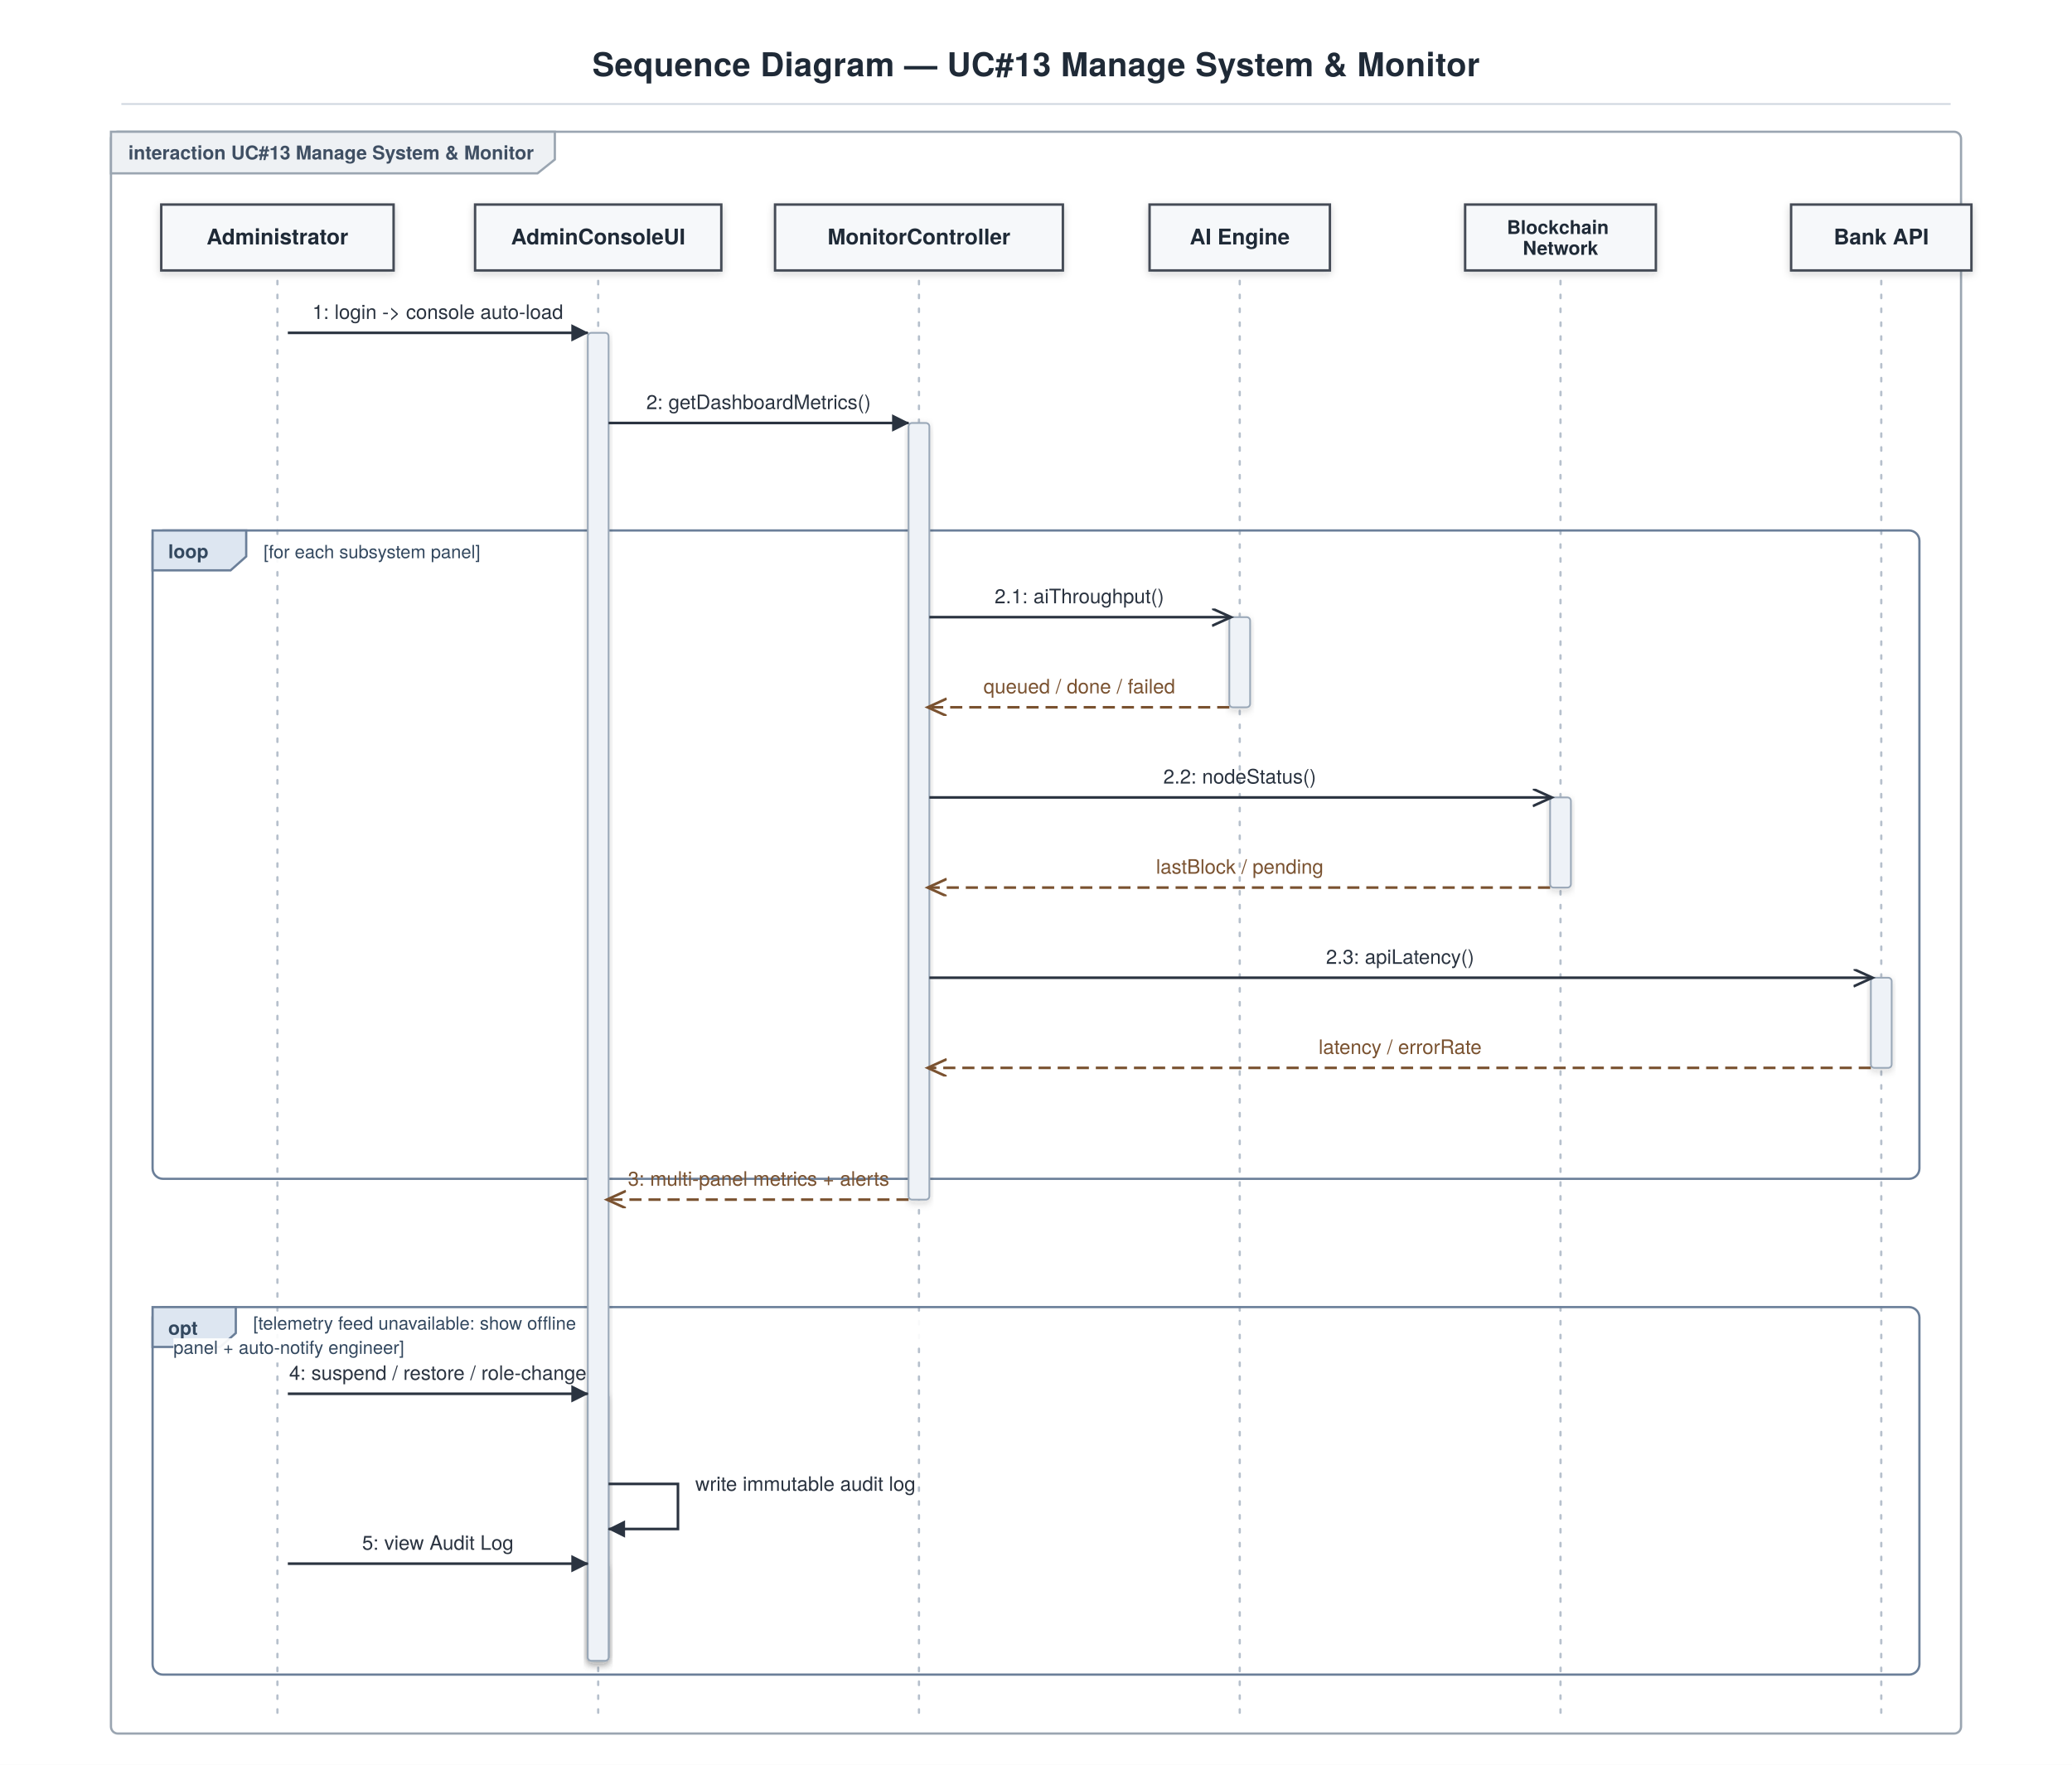
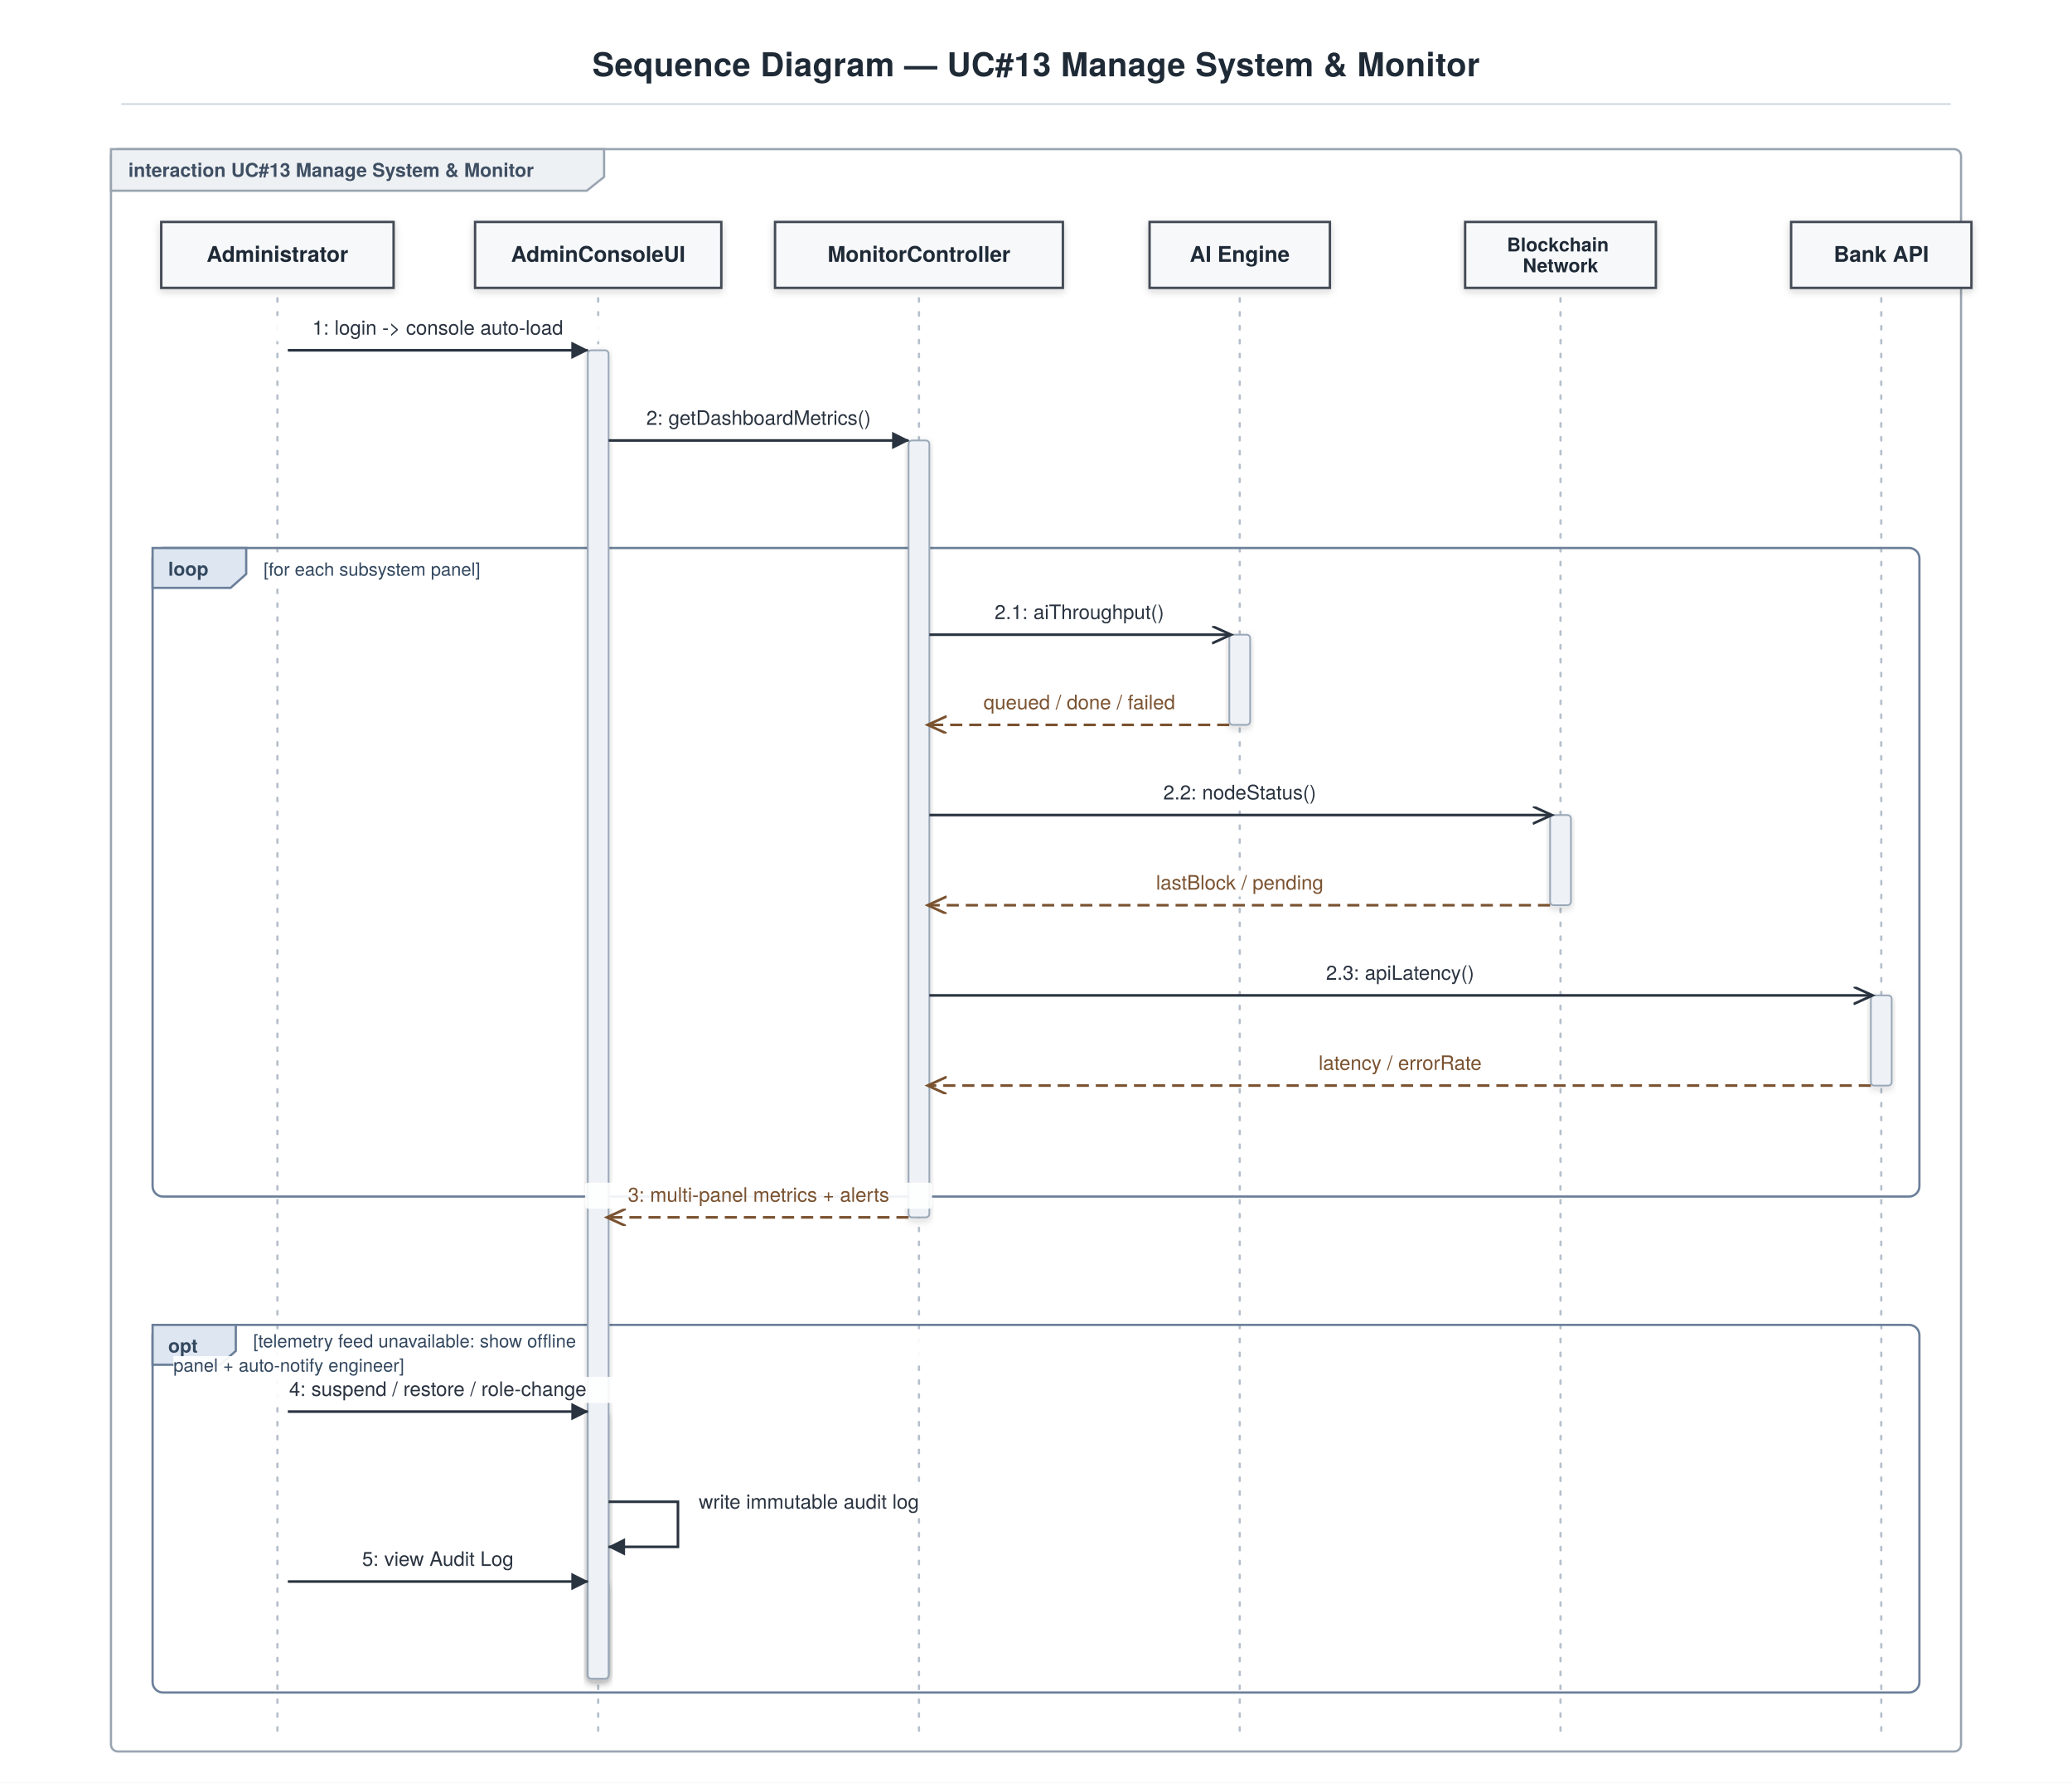
- <svg xmlns="http://www.w3.org/2000/svg" viewBox="0 0 1195 1018" font-family="'Helvetica Neue','Segoe UI','Malgun Gothic',sans-serif">
+ <svg xmlns="http://www.w3.org/2000/svg" viewBox="0 0 1195 1028" font-family="'Helvetica Neue','Segoe UI','Malgun Gothic',sans-serif">
  <defs>
    <marker id="mk_sync" markerWidth="12" markerHeight="12" refX="9.5" refY="5" orient="auto" markerUnits="userSpaceOnUse">
      <path d="M0,0 L10,5 L0,10 Z" fill="#2a3340" />
    </marker>
    <marker id="mk_open" markerWidth="14" markerHeight="12" refX="10" refY="5" orient="auto" markerUnits="userSpaceOnUse">
      <path d="M0,0 L11,5 L0,10" fill="none" stroke="#2a3340" stroke-width="1.5" />
    </marker>
    <marker id="mk_ret" markerWidth="14" markerHeight="12" refX="10" refY="5" orient="auto" markerUnits="userSpaceOnUse">
      <path d="M0,0 L11,5 L0,10" fill="none" stroke="#7a5230" stroke-width="1.5" />
    </marker>
    <filter id="ds" x="-20%" y="-20%" width="140%" height="140%">
      <feDropShadow dx="0" dy="1.5" stdDeviation="2.2" flood-color="#1f2a37" flood-opacity="0.18" />
    </filter>
  </defs>
-   <rect width="1195" height="1018" fill="#ffffff" />
+   <rect width="1195" height="1028" fill="#ffffff" />
  <text x="597.5" y="44" text-anchor="middle" font-size="19" font-weight="700" fill="#1f2a37" letter-spacing="0.2">Sequence Diagram — UC#13  Manage System &amp; Monitor</text>
  <line x1="70" y1="60" x2="1125" y2="60" stroke="#cfd6df" stroke-width="1" />
-   <rect x="64" y="76" width="1067" height="924" rx="4" fill="none" stroke="#9aa5b1" stroke-width="1.3" />
-   <path d="M64,76 h256.0 l0,16 l-10,8 h-246.0 z" fill="#eef1f4" stroke="#9aa5b1" stroke-width="1.3" />
-   <text x="74" y="92" font-size="11" font-weight="700" fill="#3f4f63">interaction UC#13  Manage System &amp; Monitor</text>
-   <line x1="160" y1="162" x2="160" y2="988" stroke="#b6c0cc" stroke-width="1.3" stroke-dasharray="2 6" stroke-linecap="round" />
-   <line x1="345" y1="162" x2="345" y2="988" stroke="#b6c0cc" stroke-width="1.3" stroke-dasharray="2 6" stroke-linecap="round" />
-   <line x1="530" y1="162" x2="530" y2="988" stroke="#b6c0cc" stroke-width="1.3" stroke-dasharray="2 6" stroke-linecap="round" />
-   <line x1="715" y1="162" x2="715" y2="988" stroke="#b6c0cc" stroke-width="1.3" stroke-dasharray="2 6" stroke-linecap="round" />
-   <line x1="900" y1="162" x2="900" y2="988" stroke="#b6c0cc" stroke-width="1.3" stroke-dasharray="2 6" stroke-linecap="round" />
-   <line x1="1085" y1="162" x2="1085" y2="988" stroke="#b6c0cc" stroke-width="1.3" stroke-dasharray="2 6" stroke-linecap="round" />
-   <rect x="88" y="306" width="1019" height="374" rx="6" fill="#ffffff" fill-opacity="0.0" stroke="#6b7f99" stroke-width="1.3" />
-   <path d="M88,306 h54 l0,15 l-9,8 h-45 z" fill="#dde6f1" stroke="#6b7f99" stroke-width="1.3" />
-   <text x="97" y="322" font-size="11" font-weight="700" fill="#33485f">loop</text>
-   <rect x="148" y="310" width="154.4" height="16" fill="#ffffff" opacity="0.92" />
-   <text x="152" y="322" font-size="10.5" fill="#33485f">[for each subsystem panel]</text>
-   <rect x="88" y="754" width="1019" height="212" rx="6" fill="#ffffff" fill-opacity="0.0" stroke="#6b7f99" stroke-width="1.3" />
-   <path d="M88,754 h48 l0,15 l-9,8 h-39 z" fill="#dde6f1" stroke="#6b7f99" stroke-width="1.3" />
-   <text x="97" y="770" font-size="11" font-weight="700" fill="#33485f">opt</text>
-   <rect x="142" y="758" width="406.4" height="16" fill="#ffffff" opacity="0.92" />
-   <rect x="100" y="772" width="406.4" height="14" fill="#ffffff" opacity="0.92" />
-   <text x="146" y="767" font-size="10.5" fill="#33485f">[telemetry feed unavailable: show offline</text>
-   <text x="100" y="781" font-size="10.5" fill="#33485f">panel + auto-notify engineer]</text>
-   <rect x="709" y="356" width="12" height="52" rx="2" fill="#eef2f7" stroke="#9aa8b8" stroke-width="1" filter="url(#ds)" />
-   <rect x="894" y="460" width="12" height="52" rx="2" fill="#eef2f7" stroke="#9aa8b8" stroke-width="1" filter="url(#ds)" />
-   <rect x="1079" y="564" width="12" height="52" rx="2" fill="#eef2f7" stroke="#9aa8b8" stroke-width="1" filter="url(#ds)" />
-   <rect x="524" y="244" width="12" height="448" rx="2" fill="#eef2f7" stroke="#9aa8b8" stroke-width="1" filter="url(#ds)" />
-   <rect x="339" y="902" width="12" height="56" rx="2" fill="#eef2f7" stroke="#9aa8b8" stroke-width="1" filter="url(#ds)" />
-   <rect x="339" y="804" width="12" height="154" rx="2" fill="#eef2f7" stroke="#9aa8b8" stroke-width="1" filter="url(#ds)" />
-   <rect x="339" y="192" width="12" height="766" rx="2" fill="#eef2f7" stroke="#9aa8b8" stroke-width="1" filter="url(#ds)" />
-   <rect x="93.0" y="118" width="134" height="38" fill="#f6f8fa" stroke="#444c56" stroke-width="1.4" filter="url(#ds)" />
-   <text x="160" y="141.0" text-anchor="middle" font-size="12.5" font-weight="700" fill="#1f2a37">Administrator</text>
-   <rect x="274.0" y="118" width="142" height="38" fill="#f6f8fa" stroke="#444c56" stroke-width="1.4" filter="url(#ds)" />
-   <text x="345" y="141.0" text-anchor="middle" font-size="12.5" font-weight="700" fill="#1f2a37">AdminConsoleUI</text>
-   <rect x="447.0" y="118" width="166" height="38" fill="#f6f8fa" stroke="#444c56" stroke-width="1.4" filter="url(#ds)" />
-   <text x="530" y="141.0" text-anchor="middle" font-size="12.5" font-weight="700" fill="#1f2a37">MonitorController</text>
-   <rect x="663.0" y="118" width="104" height="38" fill="#f6f8fa" stroke="#444c56" stroke-width="1.4" filter="url(#ds)" />
-   <text x="715" y="141.0" text-anchor="middle" font-size="12.5" font-weight="700" fill="#1f2a37">AI Engine</text>
-   <rect x="845.0" y="118" width="110" height="38" fill="#f6f8fa" stroke="#444c56" stroke-width="1.4" filter="url(#ds)" />
-   <text x="900" y="135.0" text-anchor="middle" font-size="11" font-weight="700" fill="#1f2a37">
+   <rect x="64" y="86" width="1067" height="924" rx="4" fill="none" stroke="#9aa5b1" stroke-width="1.3" />
+   <path d="M64,86 h284.4 l0,16 l-10,8 h-274.4 z" fill="#eef1f4" stroke="#9aa5b1" stroke-width="1.3" />
+   <text x="74" y="102" font-size="11" font-weight="700" fill="#3f4f63">interaction UC#13  Manage System &amp; Monitor</text>
+   <line x1="160" y1="172" x2="160" y2="998" stroke="#b6c0cc" stroke-width="1.3" stroke-dasharray="2 6" stroke-linecap="round" />
+   <line x1="345" y1="172" x2="345" y2="998" stroke="#b6c0cc" stroke-width="1.3" stroke-dasharray="2 6" stroke-linecap="round" />
+   <line x1="530" y1="172" x2="530" y2="998" stroke="#b6c0cc" stroke-width="1.3" stroke-dasharray="2 6" stroke-linecap="round" />
+   <line x1="715" y1="172" x2="715" y2="998" stroke="#b6c0cc" stroke-width="1.3" stroke-dasharray="2 6" stroke-linecap="round" />
+   <line x1="900" y1="172" x2="900" y2="998" stroke="#b6c0cc" stroke-width="1.3" stroke-dasharray="2 6" stroke-linecap="round" />
+   <line x1="1085" y1="172" x2="1085" y2="998" stroke="#b6c0cc" stroke-width="1.3" stroke-dasharray="2 6" stroke-linecap="round" />
+   <rect x="88" y="316" width="1019" height="374" rx="6" fill="#ffffff" fill-opacity="0.0" stroke="#6b7f99" stroke-width="1.3" />
+   <path d="M88,316 h54 l0,15 l-9,8 h-45 z" fill="#dde6f1" stroke="#6b7f99" stroke-width="1.3" />
+   <text x="97" y="332" font-size="11" font-weight="700" fill="#33485f">loop</text>
+   <rect x="148" y="320" width="154.4" height="16" fill="#ffffff" opacity="0.92" />
+   <text x="152" y="332" font-size="10.5" fill="#33485f">[for each subsystem panel]</text>
+   <rect x="88" y="764" width="1019" height="212" rx="6" fill="#ffffff" fill-opacity="0.0" stroke="#6b7f99" stroke-width="1.3" />
+   <path d="M88,764 h48 l0,15 l-9,8 h-39 z" fill="#dde6f1" stroke="#6b7f99" stroke-width="1.3" />
+   <text x="97" y="780" font-size="11" font-weight="700" fill="#33485f">opt</text>
+   <rect x="142" y="768" width="406.4" height="16" fill="#ffffff" opacity="0.92" />
+   <rect x="100" y="782" width="406.4" height="14" fill="#ffffff" opacity="0.92" />
+   <text x="146" y="777" font-size="10.5" fill="#33485f">[telemetry feed unavailable: show offline</text>
+   <text x="100" y="791" font-size="10.5" fill="#33485f">panel + auto-notify engineer]</text>
+   <rect x="709" y="366" width="12" height="52" rx="2" fill="#eef2f7" stroke="#9aa8b8" stroke-width="1" filter="url(#ds)" />
+   <rect x="894" y="470" width="12" height="52" rx="2" fill="#eef2f7" stroke="#9aa8b8" stroke-width="1" filter="url(#ds)" />
+   <rect x="1079" y="574" width="12" height="52" rx="2" fill="#eef2f7" stroke="#9aa8b8" stroke-width="1" filter="url(#ds)" />
+   <rect x="524" y="254" width="12" height="448" rx="2" fill="#eef2f7" stroke="#9aa8b8" stroke-width="1" filter="url(#ds)" />
+   <rect x="339" y="912" width="12" height="56" rx="2" fill="#eef2f7" stroke="#9aa8b8" stroke-width="1" filter="url(#ds)" />
+   <rect x="339" y="814" width="12" height="154" rx="2" fill="#eef2f7" stroke="#9aa8b8" stroke-width="1" filter="url(#ds)" />
+   <rect x="339" y="202" width="12" height="766" rx="2" fill="#eef2f7" stroke="#9aa8b8" stroke-width="1" filter="url(#ds)" />
+   <rect x="93.0" y="128" width="134" height="38" fill="#f6f8fa" stroke="#444c56" stroke-width="1.4" filter="url(#ds)" />
+   <text x="160" y="151.0" text-anchor="middle" font-size="12.5" font-weight="700" fill="#1f2a37">Administrator</text>
+   <rect x="274.0" y="128" width="142" height="38" fill="#f6f8fa" stroke="#444c56" stroke-width="1.4" filter="url(#ds)" />
+   <text x="345" y="151.0" text-anchor="middle" font-size="12.5" font-weight="700" fill="#1f2a37">AdminConsoleUI</text>
+   <rect x="447.0" y="128" width="166" height="38" fill="#f6f8fa" stroke="#444c56" stroke-width="1.4" filter="url(#ds)" />
+   <text x="530" y="151.0" text-anchor="middle" font-size="12.5" font-weight="700" fill="#1f2a37">MonitorController</text>
+   <rect x="663.0" y="128" width="104" height="38" fill="#f6f8fa" stroke="#444c56" stroke-width="1.4" filter="url(#ds)" />
+   <text x="715" y="151.0" text-anchor="middle" font-size="12.5" font-weight="700" fill="#1f2a37">AI Engine</text>
+   <rect x="845.0" y="128" width="110" height="38" fill="#f6f8fa" stroke="#444c56" stroke-width="1.4" filter="url(#ds)" />
+   <text x="900" y="145.0" text-anchor="middle" font-size="11" font-weight="700" fill="#1f2a37">
    <tspan x="900" dy="0">Blockchain</tspan>
    <tspan x="900" dy="12">Network</tspan>
  </text>
-   <rect x="1033.0" y="118" width="104" height="38" fill="#f6f8fa" stroke="#444c56" stroke-width="1.4" filter="url(#ds)" />
-   <text x="1085" y="141.0" text-anchor="middle" font-size="12.5" font-weight="700" fill="#1f2a37">Bank API</text>
-   <line x1="166" y1="192" x2="339" y2="192" stroke="#2a3340" stroke-width="1.5" marker-end="url(#mk_sync)" />
-   <text x="252.5" y="184" text-anchor="middle" font-size="11.5" fill="#2a3340">1: login -&gt; console auto-load</text>
-   <line x1="351" y1="244" x2="524" y2="244" stroke="#2a3340" stroke-width="1.5" marker-end="url(#mk_sync)" />
-   <text x="437.5" y="236" text-anchor="middle" font-size="11.5" fill="#2a3340">2: getDashboardMetrics()</text>
-   <line x1="536" y1="356" x2="709" y2="356" stroke="#2a3340" stroke-width="1.5" marker-end="url(#mk_open)" />
-   <text x="622.5" y="348" text-anchor="middle" font-size="11.5" fill="#2a3340">2.1: aiThroughput()</text>
-   <line x1="709" y1="408" x2="536" y2="408" stroke="#7a5230" stroke-width="1.5" stroke-dasharray="7 4" marker-end="url(#mk_ret)" />
-   <text x="622.5" y="400" text-anchor="middle" font-size="11.5" fill="#7a5230">queued / done / failed</text>
-   <line x1="536" y1="460" x2="894" y2="460" stroke="#2a3340" stroke-width="1.5" marker-end="url(#mk_open)" />
-   <text x="715.0" y="452" text-anchor="middle" font-size="11.5" fill="#2a3340">2.2: nodeStatus()</text>
-   <line x1="894" y1="512" x2="536" y2="512" stroke="#7a5230" stroke-width="1.5" stroke-dasharray="7 4" marker-end="url(#mk_ret)" />
-   <text x="715.0" y="504" text-anchor="middle" font-size="11.5" fill="#7a5230">lastBlock / pending</text>
-   <line x1="536" y1="564" x2="1079" y2="564" stroke="#2a3340" stroke-width="1.5" marker-end="url(#mk_open)" />
-   <text x="807.5" y="556" text-anchor="middle" font-size="11.5" fill="#2a3340">2.3: apiLatency()</text>
-   <line x1="1079" y1="616" x2="536" y2="616" stroke="#7a5230" stroke-width="1.5" stroke-dasharray="7 4" marker-end="url(#mk_ret)" />
-   <text x="807.5" y="608" text-anchor="middle" font-size="11.5" fill="#7a5230">latency / errorRate</text>
-   <line x1="524" y1="692" x2="351" y2="692" stroke="#7a5230" stroke-width="1.5" stroke-dasharray="7 4" marker-end="url(#mk_ret)" />
-   <text x="437.5" y="684" text-anchor="middle" font-size="11.5" fill="#7a5230">3: multi-panel metrics + alerts</text>
-   <line x1="166" y1="804" x2="339" y2="804" stroke="#2a3340" stroke-width="1.5" marker-end="url(#mk_sync)" />
-   <text x="252.5" y="796" text-anchor="middle" font-size="11.5" fill="#2a3340">4: suspend / restore / role-change</text>
-   <path d="M351,856 h40 v26 h-40" fill="none" stroke="#2a3340" stroke-width="1.5" marker-end="url(#mk_sync)" />
-   <text x="401" y="860" font-size="11.5" fill="#2a3340">write immutable audit log</text>
-   <line x1="166" y1="902" x2="339" y2="902" stroke="#2a3340" stroke-width="1.5" marker-end="url(#mk_sync)" />
-   <text x="252.5" y="894" text-anchor="middle" font-size="11.5" fill="#2a3340">5: view Audit Log</text>
+   <rect x="1033.0" y="128" width="104" height="38" fill="#f6f8fa" stroke="#444c56" stroke-width="1.4" filter="url(#ds)" />
+   <text x="1085" y="151.0" text-anchor="middle" font-size="12.5" font-weight="700" fill="#1f2a37">Bank API</text>
+   <line x1="166" y1="202" x2="339" y2="202" stroke="#2a3340" stroke-width="1.5" marker-end="url(#mk_sync)" />
+   <rect x="158.6" y="182" width="187.8" height="15" fill="#ffffff" opacity="0.9" rx="2" />
+   <text x="252.5" y="193" text-anchor="middle" font-size="11.5" fill="#2a3340">1: login -&gt; console auto-load</text>
+   <line x1="351" y1="254" x2="524" y2="254" stroke="#2a3340" stroke-width="1.5" marker-end="url(#mk_sync)" />
+   <rect x="359.1" y="234" width="156.8" height="15" fill="#ffffff" opacity="0.9" rx="2" />
+   <text x="437.5" y="245" text-anchor="middle" font-size="11.5" fill="#2a3340">2: getDashboardMetrics()</text>
+   <line x1="536" y1="366" x2="709" y2="366" stroke="#2a3340" stroke-width="1.5" marker-end="url(#mk_open)" />
+   <rect x="559.6" y="346" width="125.8" height="15" fill="#ffffff" opacity="0.9" rx="2" />
+   <text x="622.5" y="357" text-anchor="middle" font-size="11.5" fill="#2a3340">2.1: aiThroughput()</text>
+   <line x1="709" y1="418" x2="536" y2="418" stroke="#7a5230" stroke-width="1.5" stroke-dasharray="7 4" marker-end="url(#mk_ret)" />
+   <rect x="550.3" y="398" width="144.4" height="15" fill="#ffffff" opacity="0.9" rx="2" />
+   <text x="622.5" y="409" text-anchor="middle" font-size="11.5" fill="#7a5230">queued / done / failed</text>
+   <line x1="536" y1="470" x2="894" y2="470" stroke="#2a3340" stroke-width="1.5" marker-end="url(#mk_open)" />
+   <rect x="658.3" y="450" width="113.4" height="15" fill="#ffffff" opacity="0.9" rx="2" />
+   <text x="715.0" y="461" text-anchor="middle" font-size="11.5" fill="#2a3340">2.2: nodeStatus()</text>
+   <line x1="894" y1="522" x2="536" y2="522" stroke="#7a5230" stroke-width="1.5" stroke-dasharray="7 4" marker-end="url(#mk_ret)" />
+   <rect x="652.1" y="502" width="125.8" height="15" fill="#ffffff" opacity="0.9" rx="2" />
+   <text x="715.0" y="513" text-anchor="middle" font-size="11.5" fill="#7a5230">lastBlock / pending</text>
+   <line x1="536" y1="574" x2="1079" y2="574" stroke="#2a3340" stroke-width="1.5" marker-end="url(#mk_open)" />
+   <rect x="750.8" y="554" width="113.4" height="15" fill="#ffffff" opacity="0.9" rx="2" />
+   <text x="807.5" y="565" text-anchor="middle" font-size="11.5" fill="#2a3340">2.3: apiLatency()</text>
+   <line x1="1079" y1="626" x2="536" y2="626" stroke="#7a5230" stroke-width="1.5" stroke-dasharray="7 4" marker-end="url(#mk_ret)" />
+   <rect x="744.6" y="606" width="125.8" height="15" fill="#ffffff" opacity="0.9" rx="2" />
+   <text x="807.5" y="617" text-anchor="middle" font-size="11.5" fill="#7a5230">latency / errorRate</text>
+   <line x1="524" y1="702" x2="351" y2="702" stroke="#7a5230" stroke-width="1.5" stroke-dasharray="7 4" marker-end="url(#mk_ret)" />
+   <rect x="337.4" y="682" width="200.2" height="15" fill="#ffffff" opacity="0.9" rx="2" />
+   <text x="437.5" y="693" text-anchor="middle" font-size="11.5" fill="#7a5230">3: multi-panel metrics + alerts</text>
+   <line x1="166" y1="814" x2="339" y2="814" stroke="#2a3340" stroke-width="1.5" marker-end="url(#mk_sync)" />
+   <rect x="143.1" y="794" width="218.8" height="15" fill="#ffffff" opacity="0.9" rx="2" />
+   <text x="252.5" y="805" text-anchor="middle" font-size="11.5" fill="#2a3340">4: suspend / restore / role-change</text>
+   <path d="M351,866 h40 v26 h-40" fill="none" stroke="#2a3340" stroke-width="1.5" marker-end="url(#mk_sync)" />
+   <rect x="399" y="859" width="163.0" height="15" fill="#ffffff" opacity="0.9" rx="2" />
+   <text x="403" y="870" font-size="11.5" fill="#2a3340">write immutable audit log</text>
+   <line x1="166" y1="912" x2="339" y2="912" stroke="#2a3340" stroke-width="1.5" marker-end="url(#mk_sync)" />
+   <rect x="195.8" y="892" width="113.4" height="15" fill="#ffffff" opacity="0.9" rx="2" />
+   <text x="252.5" y="903" text-anchor="middle" font-size="11.5" fill="#2a3340">5: view Audit Log</text>
</svg>
